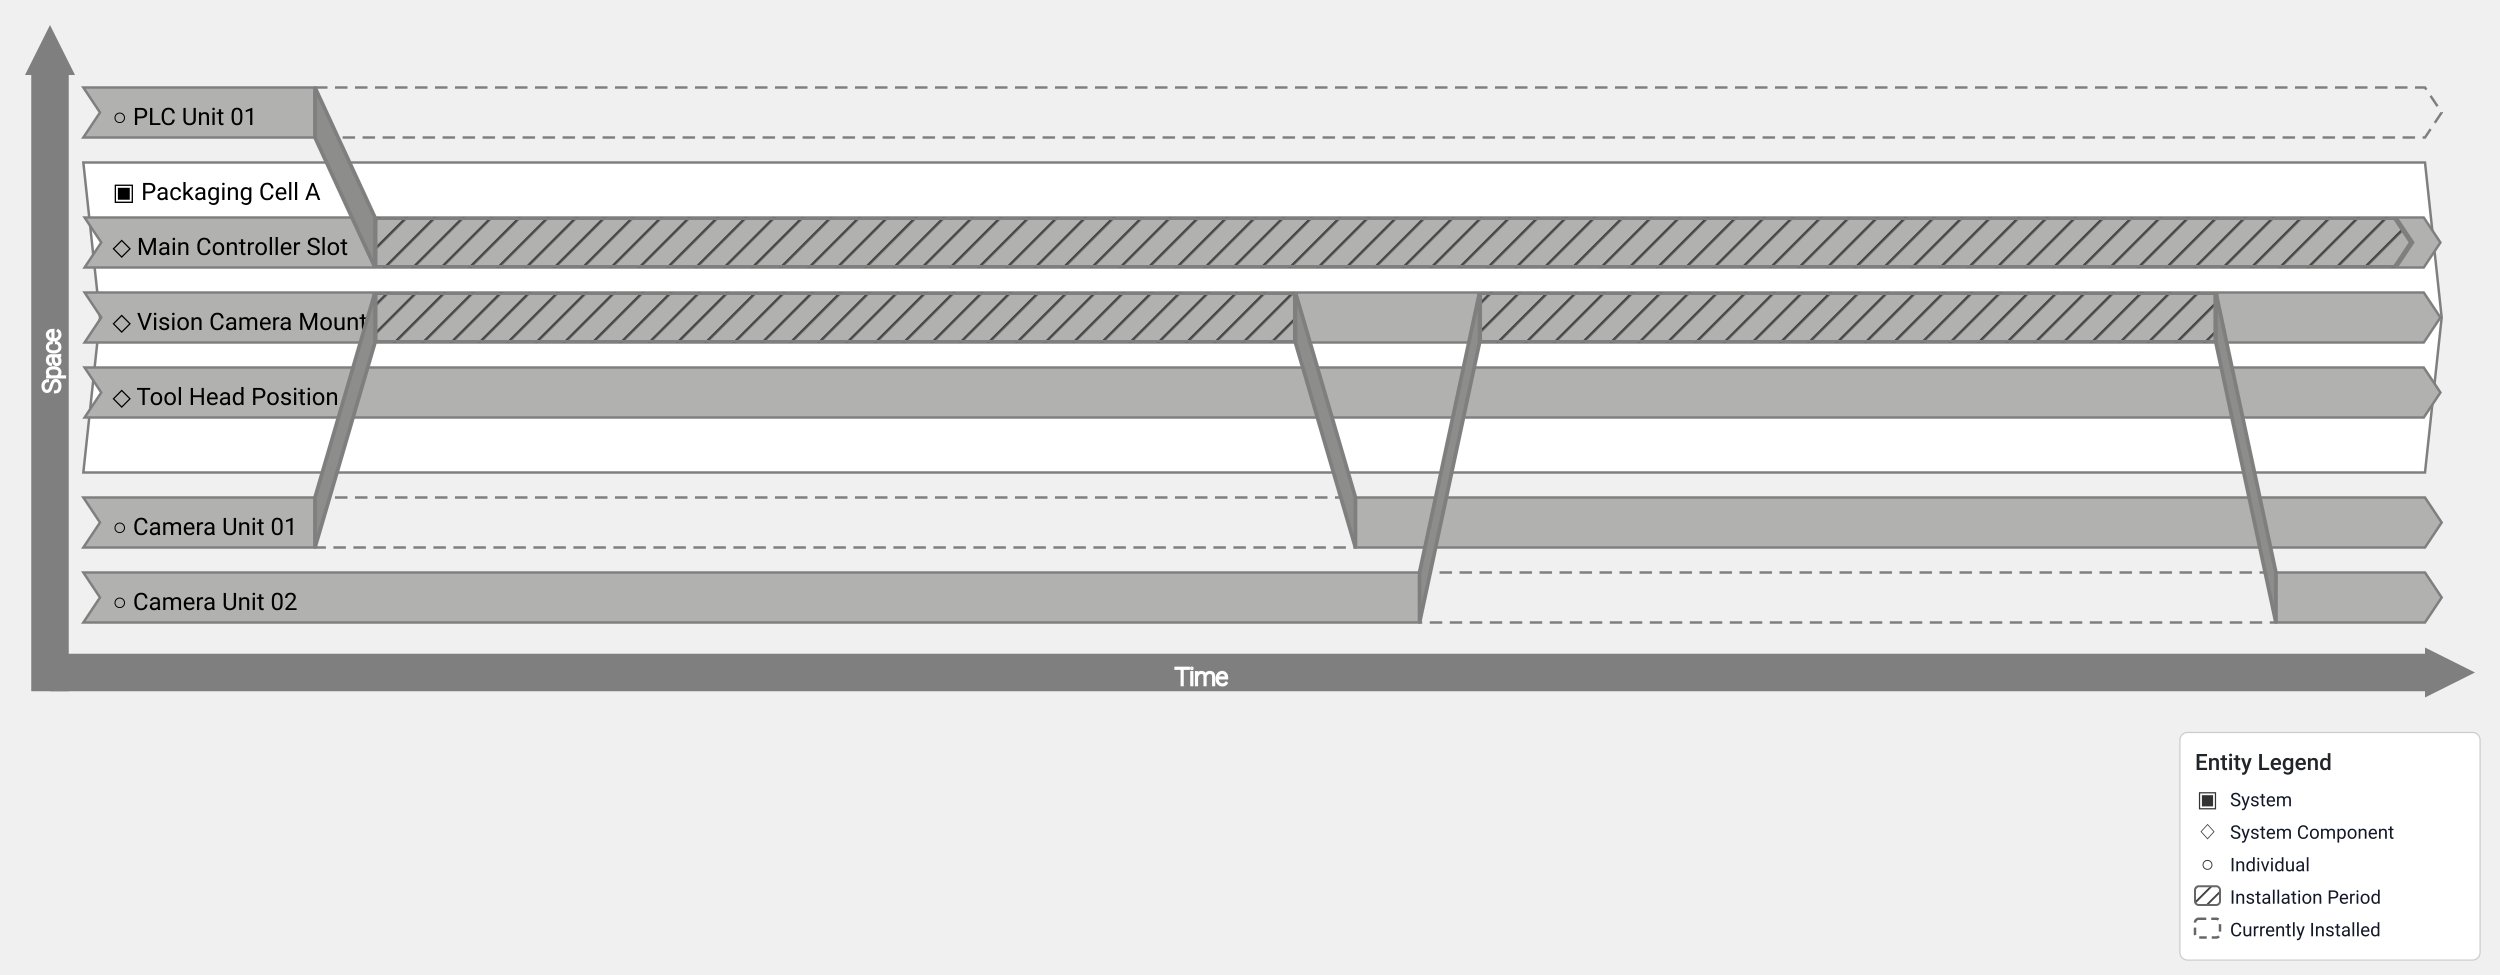
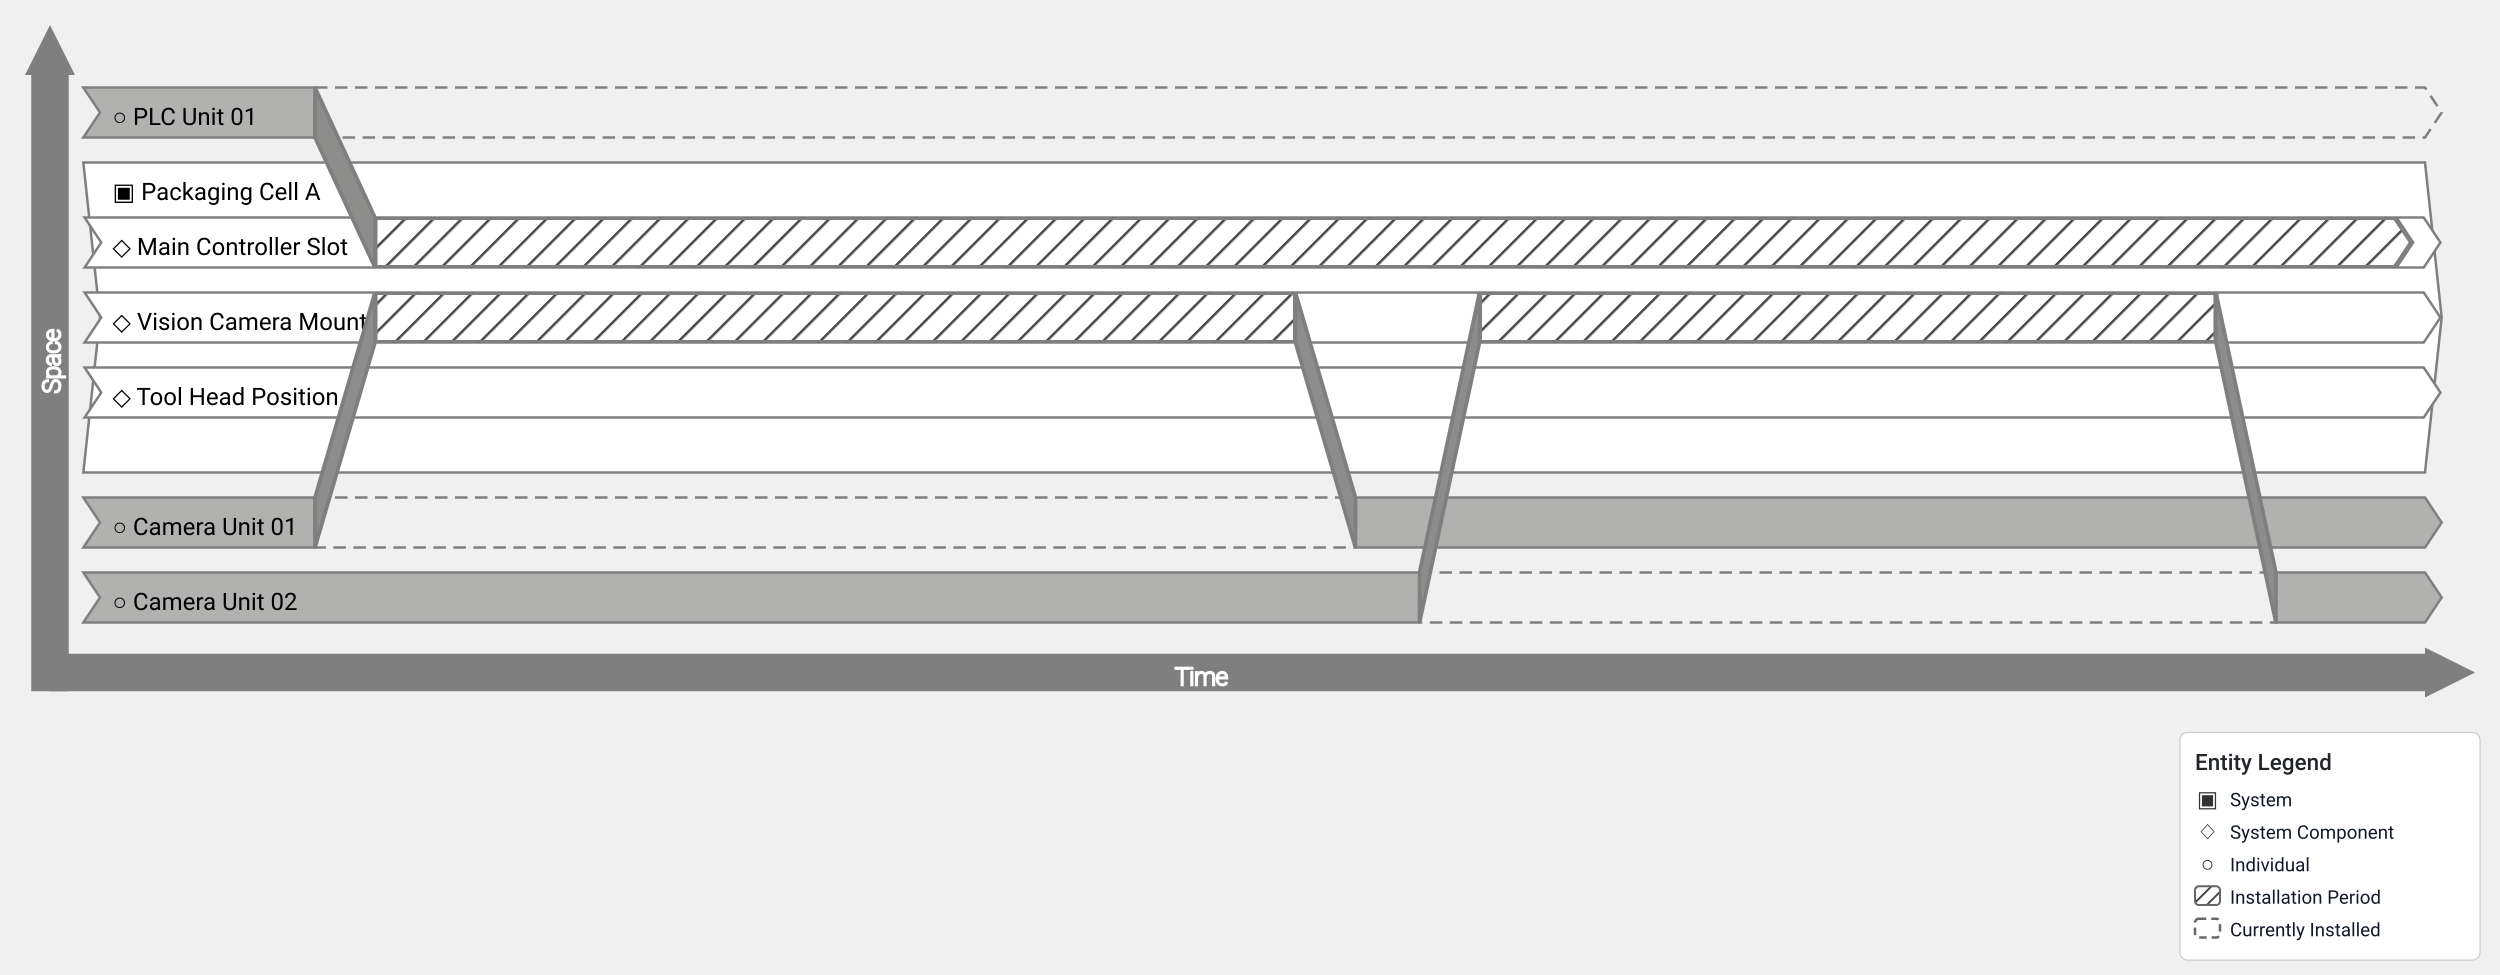
<svg xmlns="http://www.w3.org/2000/svg" viewBox="0 0 1000 390" style="min-width: 100%; max-width: 100%;">
  <g id="activity-diagram-group" transform="translate(0,0) scale(1)">
    <defs>
      <mask id="activity-mask" maskUnits="userSpaceOnUse">
        <rect x="-50000" y="-50000" width="100000" height="100000" fill="white" />
        <rect x="-50000" y="35" width="100000" height="20" fill="black" />
        <path d="M 33.333 35 l 92.667 0l 0 20l -92.667 0l 6.667 -10 -6.667 -10Z" fill="white" />
        <rect x="-50000" y="65" width="100000" height="124" fill="black" />
        <path d="M 33.333 65 l 936.667 0l 6.667 62 -6.667 62l -936.667 0l 6.667 -62 -6.667 -62Z" fill="white" />
        <rect x="-50000" y="87" width="100000" height="20" fill="black" />
        <path d="M 33.833 87 l 935.667 0l 6.667 10 -6.667 10l -935.667 0l 6.667 -10 -6.667 -10Z" fill="white" />
        <rect x="-50000" y="117" width="100000" height="20" fill="black" />
        <path d="M 33.833 117 l 935.667 0l 6.667 10 -6.667 10l -935.667 0l 6.667 -10 -6.667 -10Z" fill="white" />
        <rect x="-50000" y="147" width="100000" height="20" fill="black" />
        <path d="M 33.833 147 l 935.667 0l 6.667 10 -6.667 10l -935.667 0l 6.667 -10 -6.667 -10Z" fill="white" />
        <rect x="-50000" y="199" width="100000" height="20" fill="black" />
        <path d="M 33.333 199 l 92.667 0l 0 20l -92.667 0l 6.667 -10 -6.667 -10Z M 542.182 199 l 427.818 0l 6.667 10 -6.667 10l -427.818 0Z" fill="white" />
        <rect x="-50000" y="229" width="100000" height="20" fill="black" />
        <path d="M 33.333 229 l 534.485 0l 0 20l -534.485 0l 6.667 -10 -6.667 -10Z M 910.364 229 l 59.636 0l 6.667 10 -6.667 10l -59.636 0Z" fill="white" />
      </mask>
      <pattern id="installHatch" width="8" height="8" patternUnits="userSpaceOnUse" patternTransform="rotate(45)">
        <line x1="0" y1="0" x2="0" y2="8" stroke="#666" stroke-width="1.5" />
      </pattern>
      <pattern id="installHatchHighlight" width="8" height="8" patternUnits="userSpaceOnUse" patternTransform="rotate(45)">
        <line x1="0" y1="0" x2="0" y2="8" stroke="#444" stroke-width="2" />
      </pattern>
      <clipPath id="installClip-ea7aeaec-ef96-47cc-a985-a3d0d0cf8ce3">
        <path d="M 33.833 87 l 935.667 0l 6.667 10 -6.667 10l -935.667 0l 6.667 -10 -6.667 -10Z" />
      </clipPath>
      <clipPath id="installClip-aff3b7c0-ceb5-45d6-823a-55f9f7750020">
        <path d="M 33.833 117 l 935.667 0l 6.667 10 -6.667 10l -935.667 0l 6.667 -10 -6.667 -10Z" />
      </clipPath>
      <pattern id="exportInstallHatch" width="4" height="4" patternUnits="userSpaceOnUse" patternTransform="rotate(45)">
        <line x1="0" y1="0" x2="0" y2="4" stroke="#444" stroke-width="1.5" />
      </pattern>
    </defs>
-     <path class="individual" id="icd90635f-106f-44a1-87d9-cfae1a464153" d="M 33.333 35 l 92.667 0l 0 20l -92.667 0l 6.667 -10 -6.667 -10Z" stroke="#7F7F7F" stroke-width="1px" fill="#B1B1B0" data-row-y="35" style="cursor: ns-resize; fill: rgb(177, 177, 176);" />
-     <path class="individual" id="i63933611-7662-416a-b273-9141f3b46ba9" d="M 33.333 65 l 936.667 0l 6.667 62 -6.667 62l -936.667 0l 6.667 -62 -6.667 -62Z" stroke="#7F7F7F" stroke-width="1px" fill="white" data-row-y="65" style="cursor: ns-resize; fill: white;" />
-     <path class="individual" id="iea7aeaec-ef96-47cc-a985-a3d0d0cf8ce3" d="M 33.833 87 l 935.667 0l 6.667 10 -6.667 10l -935.667 0l 6.667 -10 -6.667 -10Z" stroke="#7F7F7F" stroke-width="1px" fill="#B1B1B0" data-row-y="87" style="cursor: ns-resize;" />
-     <path class="individual" id="iaff3b7c0-ceb5-45d6-823a-55f9f7750020" d="M 33.833 117 l 935.667 0l 6.667 10 -6.667 10l -935.667 0l 6.667 -10 -6.667 -10Z" stroke="#7F7F7F" stroke-width="1px" fill="#B1B1B0" data-row-y="117" style="cursor: ns-resize; fill: rgb(177, 177, 176);" />
-     <path class="individual" id="i377f8850-57b0-4609-aa68-6263447ff52f" d="M 33.833 147 l 935.667 0l 6.667 10 -6.667 10l -935.667 0l 6.667 -10 -6.667 -10Z" stroke="#7F7F7F" stroke-width="1px" fill="#B1B1B0" data-row-y="147" style="cursor: ns-resize; fill: rgb(177, 177, 176);" />
+     <path class="individual" id="icd90635f-106f-44a1-87d9-cfae1a464153" d="M 33.333 35 l 92.667 0l 0 20l -92.667 0l 6.667 -10 -6.667 -10Z" stroke="#7F7F7F" stroke-width="1px" fill="#B1B1B0" data-row-y="35" style="cursor: ns-resize;" />
+     <path class="individual" id="i63933611-7662-416a-b273-9141f3b46ba9" d="M 33.333 65 l 936.667 0l 6.667 62 -6.667 62l -936.667 0l 6.667 -62 -6.667 -62Z" stroke="#7F7F7F" stroke-width="1px" fill="white" data-row-y="65" style="cursor: ns-resize;" />
+     <path class="individual" id="iea7aeaec-ef96-47cc-a985-a3d0d0cf8ce3" d="M 33.833 87 l 935.667 0l 6.667 10 -6.667 10l -935.667 0l 6.667 -10 -6.667 -10Z" stroke="#7F7F7F" stroke-width="1px" fill="white" data-row-y="87" style="cursor: ns-resize;" />
+     <path class="individual" id="iaff3b7c0-ceb5-45d6-823a-55f9f7750020" d="M 33.833 117 l 935.667 0l 6.667 10 -6.667 10l -935.667 0l 6.667 -10 -6.667 -10Z" stroke="#7F7F7F" stroke-width="1px" fill="white" data-row-y="117" style="cursor: ns-resize;" />
+     <path class="individual" id="i377f8850-57b0-4609-aa68-6263447ff52f" d="M 33.833 147 l 935.667 0l 6.667 10 -6.667 10l -935.667 0l 6.667 -10 -6.667 -10Z" stroke="#7F7F7F" stroke-width="1px" fill="white" data-row-y="147" style="cursor: ns-resize; fill: white;" />
    <path class="individual" id="id2b7ea0f-598b-4b12-8f29-e44631c17e86" d="M 33.333 199 l 92.667 0l 0 20l -92.667 0l 6.667 -10 -6.667 -10Z M 542.182 199 l 427.818 0l 6.667 10 -6.667 10l -427.818 0Z" stroke="#7F7F7F" stroke-width="1px" fill="#B1B1B0" data-row-y="199" style="cursor: ns-resize; fill: rgb(177, 177, 176);" />
    <path class="individual" id="i83cdacdc-9fe8-4ba3-97c4-599d8ed221e1" d="M 33.333 229 l 534.485 0l 0 20l -534.485 0l 6.667 -10 -6.667 -10Z M 910.364 229 l 59.636 0l 6.667 10 -6.667 10l -59.636 0Z" stroke="#7F7F7F" stroke-width="1px" fill="#B1B1B0" data-row-y="229" style="cursor: ns-resize; fill: rgb(177, 177, 176);" />
    <path class="installDash" d="M 126 35 l 844 0l 6.667 10 -6.667 10l -844 0Z" fill="none" stroke="#7F7F7F" stroke-width="1px" stroke-dasharray="5,3" data-individual-id="cd90635f-106f-44a1-87d9-cfae1a464153" style="pointer-events: none;" />
    <path class="installDash" d="M 126 199 l 416.182 0l 0 20l -416.182 0Z" fill="none" stroke="#7F7F7F" stroke-width="1px" stroke-dasharray="5,3" data-individual-id="d2b7ea0f-598b-4b12-8f29-e44631c17e86" style="pointer-events: none;" />
    <path class="installDash" d="M 567.818 229 l 342.545 0l 0 20l -342.545 0Z" fill="none" stroke="#7F7F7F" stroke-width="1px" stroke-dasharray="5,3" data-individual-id="83cdacdc-9fe8-4ba3-97c4-599d8ed221e1" style="pointer-events: none;" />
    <text class="individualLabel" id="ilcd90635f-106f-44a1-87d9-cfae1a464153" x="45" y="50" text-anchor="start" font-family="Roboto, Arial, sans-serif" font-size="0.8em">○ PLC Unit 01</text>
    <text class="individualLabel" id="il63933611-7662-416a-b273-9141f3b46ba9" x="45" y="80" text-anchor="start" font-family="Roboto, Arial, sans-serif" font-size="0.8em">▣ Packaging Cell A</text>
    <text class="individualLabel" id="ilea7aeaec-ef96-47cc-a985-a3d0d0cf8ce3" x="45" y="102" text-anchor="start" font-family="Roboto, Arial, sans-serif" font-size="0.8em">◇ Main Controller Slot</text>
    <text class="individualLabel" id="ilaff3b7c0-ceb5-45d6-823a-55f9f7750020" x="45" y="132" text-anchor="start" font-family="Roboto, Arial, sans-serif" font-size="0.8em">◇ Vision Camera Mount</text>
    <text class="individualLabel" id="il377f8850-57b0-4609-aa68-6263447ff52f" x="45" y="162" text-anchor="start" font-family="Roboto, Arial, sans-serif" font-size="0.8em">◇ Tool Head Position</text>
    <text class="individualLabel" id="ild2b7ea0f-598b-4b12-8f29-e44631c17e86" x="45" y="214" text-anchor="start" font-family="Roboto, Arial, sans-serif" font-size="0.8em">○ Camera Unit 01</text>
    <text class="individualLabel" id="il83cdacdc-9fe8-4ba3-97c4-599d8ed221e1" x="45" y="244" text-anchor="start" font-family="Roboto, Arial, sans-serif" font-size="0.8em">○ Camera Unit 02</text>
    <path class="installHatch" d="M 150 87 L 958 87 L 964.667 97 L 958 107 L 150 107 Z" fill="url(#installHatchHighlight)" stroke="#7F7F7F" stroke-width="2" opacity="1" clip-path="url(#installClip-ea7aeaec-ef96-47cc-a985-a3d0d0cf8ce3)" data-installed-id="cd90635f-106f-44a1-87d9-cfae1a464153" data-target-id="ea7aeaec-ef96-47cc-a985-a3d0d0cf8ce3" />
    <path class="installConnectorRibbon" d="M 126 35 L 126 55 L 150 107 L 150 87 Z" fill="#8d8d8b" fill-opacity="1" stroke="#7F7F7F" stroke-width="1.5" data-ribbon-kind="start" data-main-x="150" data-side-x="126" data-lower-top="35" data-lower-bottom="55" data-upper-top="87" data-upper-bottom="107" data-installed-id="cd90635f-106f-44a1-87d9-cfae1a464153" data-target-id="ea7aeaec-ef96-47cc-a985-a3d0d0cf8ce3" />
    <rect class="installHatch" x="150" y="117" width="368.182" height="20" fill="url(#installHatchHighlight)" stroke="#7F7F7F" stroke-width="2" opacity="1" clip-path="url(#installClip-aff3b7c0-ceb5-45d6-823a-55f9f7750020)" data-installed-id="d2b7ea0f-598b-4b12-8f29-e44631c17e86" data-target-id="aff3b7c0-ceb5-45d6-823a-55f9f7750020" />
    <path class="installConnectorRibbon" d="M 126 199 L 126 219 L 150 137 L 150 117 Z" fill="#8d8d8b" fill-opacity="1" stroke="#7F7F7F" stroke-width="1.5" data-ribbon-kind="start" data-main-x="150" data-side-x="126" data-lower-top="199" data-lower-bottom="219" data-upper-top="117" data-upper-bottom="137" data-installed-id="d2b7ea0f-598b-4b12-8f29-e44631c17e86" data-target-id="aff3b7c0-ceb5-45d6-823a-55f9f7750020" />
    <path class="installConnectorRibbon" d="M 518.182 117 L 518.182 137 L 542.182 219 L 542.182 199 Z" fill="#8d8d8b" fill-opacity="1" stroke="#7F7F7F" stroke-width="1.5" data-ribbon-kind="end" data-main-x="518.1818181818182" data-side-x="542.1818181818182" data-lower-top="199" data-lower-bottom="219" data-upper-top="117" data-upper-bottom="137" data-installed-id="d2b7ea0f-598b-4b12-8f29-e44631c17e86" data-target-id="aff3b7c0-ceb5-45d6-823a-55f9f7750020" />
    <rect class="installHatch" x="591.818" y="117" width="294.545" height="20" fill="url(#installHatchHighlight)" stroke="#7F7F7F" stroke-width="2" opacity="1" clip-path="url(#installClip-aff3b7c0-ceb5-45d6-823a-55f9f7750020)" data-installed-id="83cdacdc-9fe8-4ba3-97c4-599d8ed221e1" data-target-id="aff3b7c0-ceb5-45d6-823a-55f9f7750020" />
    <path class="installConnectorRibbon" d="M 567.818 229 L 567.818 249 L 591.818 137 L 591.818 117 Z" fill="#8d8d8b" fill-opacity="1" stroke="#7F7F7F" stroke-width="1.5" data-ribbon-kind="start" data-main-x="591.8181818181819" data-side-x="567.8181818181819" data-lower-top="229" data-lower-bottom="249" data-upper-top="117" data-upper-bottom="137" data-installed-id="83cdacdc-9fe8-4ba3-97c4-599d8ed221e1" data-target-id="aff3b7c0-ceb5-45d6-823a-55f9f7750020" />
    <path class="installConnectorRibbon" d="M 886.364 117 L 886.364 137 L 910.364 249 L 910.364 229 Z" fill="#8d8d8b" fill-opacity="1" stroke="#7F7F7F" stroke-width="1.5" data-ribbon-kind="end" data-main-x="886.3636363636364" data-side-x="910.3636363636364" data-lower-top="229" data-lower-bottom="249" data-upper-top="117" data-upper-bottom="137" data-installed-id="83cdacdc-9fe8-4ba3-97c4-599d8ed221e1" data-target-id="aff3b7c0-ceb5-45d6-823a-55f9f7750020" />
    <defs class="axisTriangle">
      <marker id="triangle" refX="0" refY="10" markerWidth="20" markerHeight="20" markerUnits="userSpaceOnUse" orient="auto" viewbox="0 0 20 20">
        <path d="M 0 0 L 20 10 L 0 20 z" style="fill: rgb(127, 127, 127);" />
      </marker>
    </defs>
    <line class="axisLine" x1="20" y1="269" x2="970" y2="269" marker-end="url(#triangle)" stroke="#7F7F7F" stroke-width="15" />
    <text class="axisLable" x="470" y="274" stroke="white" fill="white" font-size="0.8em" font-weight="200" text-anchor="start" font-family="Roboto, Arial, sans-serif">Time</text>
    <line class="axisLine" x1="20" y1="276.5" x2="20" y2="30" marker-end="url(#triangle)" stroke="#7F7F7F" stroke-width="15" />
    <text class="axisLable" x="44" y="164.5" stroke="white" fill="white" font-size="0.8em" font-weight="200" text-anchor="middle" font-family="Roboto, Arial, sans-serif" transform="rotate(270 24 164.5)">Space</text>
  </g>
  <g transform="translate(872, 293)">
    <rect x="0" y="0" width="120" height="91" fill="white" stroke="rgba(0,0,0,0.175)" stroke-width="0.5" rx="3" />
    <text x="6" y="15" font-family="Roboto, Arial, sans-serif" font-size="9" font-weight="500" fill="#212529">Entity Legend</text>
    <g>
      <text x="11" y="29.65" text-anchor="middle" font-size="9" fill="#333">▣</text>
      <text x="20" y="29.5" font-family="Roboto, Arial, sans-serif" font-size="7.5" fill="#111827">System</text>
    </g>
    <g>
      <text x="11" y="42.65" text-anchor="middle" font-size="9" fill="#333">◇</text>
      <text x="20" y="42.5" font-family="Roboto, Arial, sans-serif" font-size="7.5" fill="#111827">System Component</text>
    </g>
    <g>
      <text x="11" y="55.65" text-anchor="middle" font-size="9" fill="#333">○</text>
      <text x="20" y="55.5" font-family="Roboto, Arial, sans-serif" font-size="7.5" fill="#111827">Individual</text>
    </g>
    <g>
      <rect x="6" y="61.5" width="10" height="7.5" rx="1.5" fill="url(#exportInstallHatch)" stroke="#666" stroke-width="0.8" />
      <text x="20" y="68.5" font-family="Roboto, Arial, sans-serif" font-size="7.5" fill="#111827">Installation Period</text>
    </g>
    <g>
      <rect x="6" y="74.5" width="10" height="7.5" rx="1.5" fill="none" stroke="#666" stroke-width="1" stroke-dasharray="3,2" />
      <text x="20" y="81.5" font-family="Roboto, Arial, sans-serif" font-size="7.5" fill="#111827">Currently Installed</text>
    </g>
  </g>
</svg>
